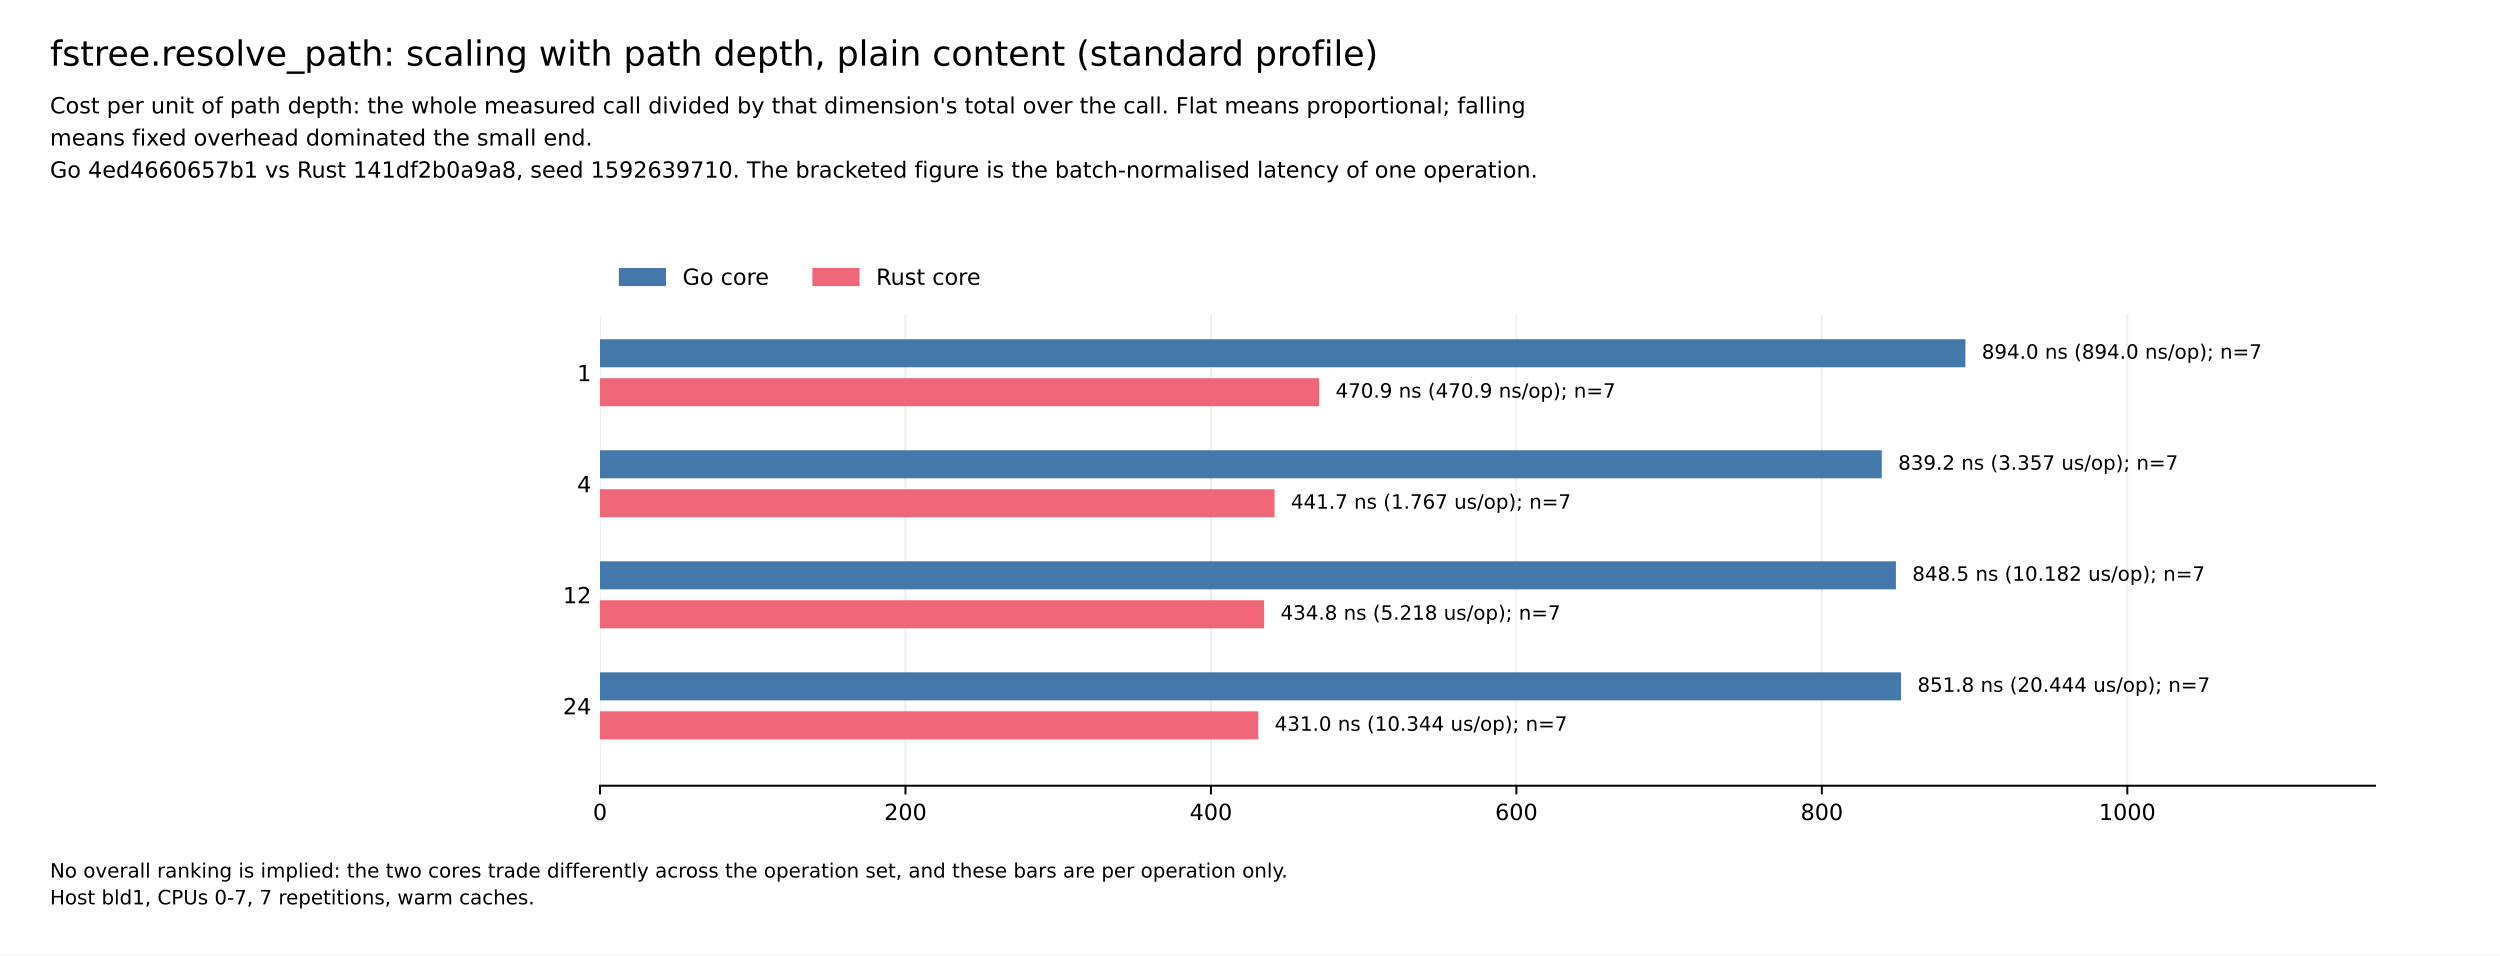
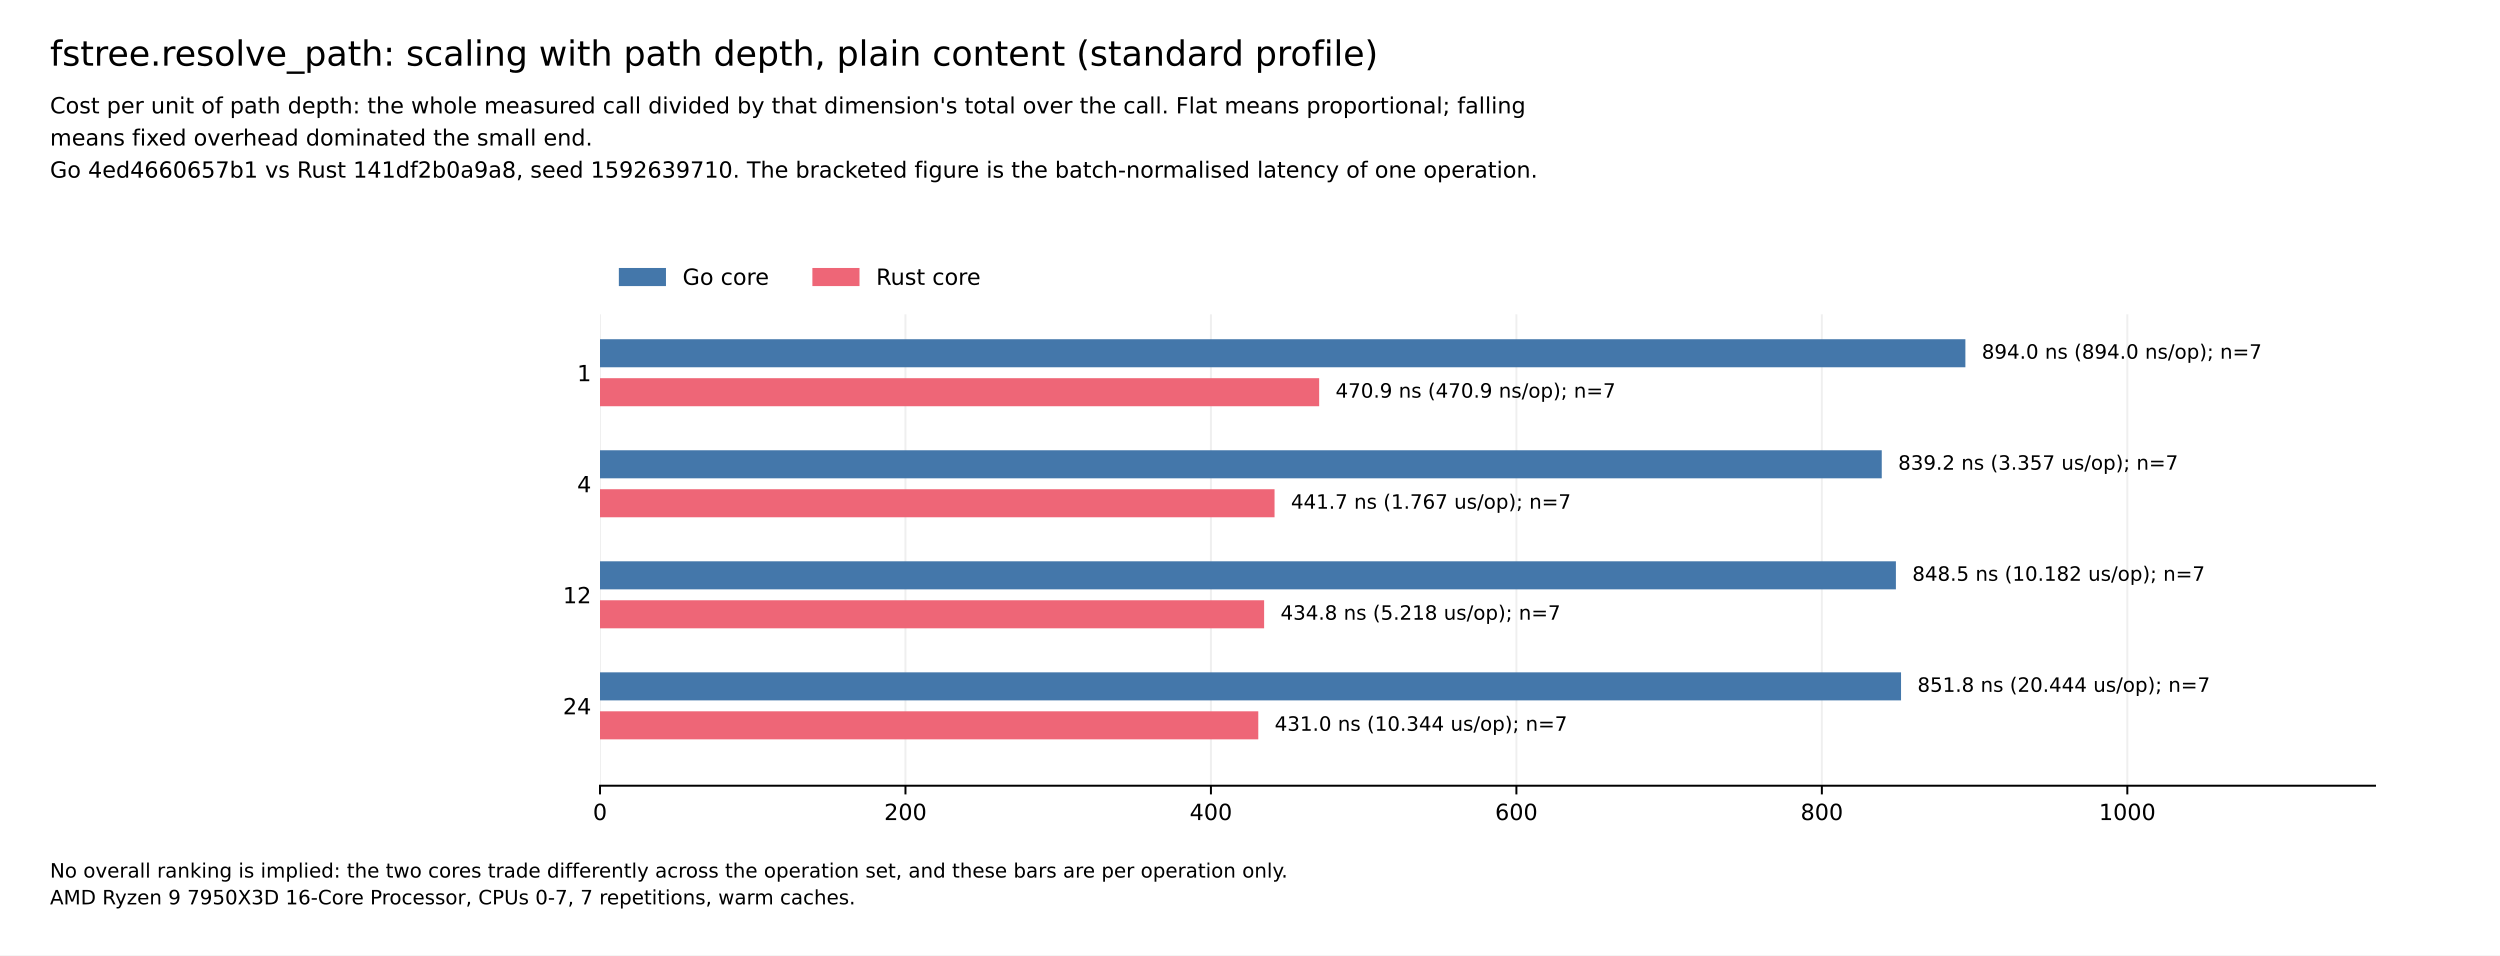
<svg xmlns="http://www.w3.org/2000/svg" xmlns:xlink="http://www.w3.org/1999/xlink" width="1008pt" height="385.2pt" viewBox="0 0 1008 385.2" version="1.1">
  <defs>
    <style type="text/css">*{stroke-linejoin: round; stroke-linecap: butt}</style>
  </defs>
  <g id="figure_1">
    <g id="patch_1">
      <path d="M 0 385.2  L 1008 385.2  L 1008 0  L 0 0  z " style="fill: #ffffff" />
    </g>
    <g id="axes_1">
      <g id="patch_2">
        <path d="M 241.92 316.8  L 957.6 316.8  L 957.6 126.72  L 241.92 126.72  z " style="fill: #ffffff" />
      </g>
      <g id="matplotlib.axis_1">
        <g id="xtick_1">
          <g id="line2d_1">
            <path d="M 241.92 316.8  L 241.92 126.72  " clip-path="url(#p4930f76656)" style="fill: none; stroke: #b0b0b0; stroke-opacity: 0.2; stroke-width: 0.8; stroke-linecap: square" />
          </g>
          <g id="line2d_2">
            <defs>
              <path id="m54265422a9" d="M 0 0  L 0 3.5  " style="stroke: #000000; stroke-width: 0.8" />
            </defs>
            <g>
              <use xlink:href="#m54265422a9" x="241.92" y="316.8" style="stroke: #000000; stroke-width: 0.8" />
            </g>
          </g>
          <g id="text_1">
            <text style="font-size: 9px; font-family: 'DejaVu Sans', 'Bitstream Vera Sans', 'Computer Modern Sans Serif', 'Lucida Grande', 'Verdana', 'Geneva', 'Lucid', 'Arial', 'Helvetica', 'Avant Garde', sans-serif; text-anchor: middle" x="241.92" y="330.639" transform="rotate(-0 241.92 330.6386)">0</text>
          </g>
        </g>
        <g id="xtick_2">
          <g id="line2d_3">
            <path d="M 365.083 316.8  L 365.083 126.72  " clip-path="url(#p4930f76656)" style="fill: none; stroke: #b0b0b0; stroke-opacity: 0.2; stroke-width: 0.8; stroke-linecap: square" />
          </g>
          <g id="line2d_4">
            <g>
              <use xlink:href="#m54265422a9" x="365.083" y="316.8" style="stroke: #000000; stroke-width: 0.8" />
            </g>
          </g>
          <g id="text_2">
            <text style="font-size: 9px; font-family: 'DejaVu Sans', 'Bitstream Vera Sans', 'Computer Modern Sans Serif', 'Lucida Grande', 'Verdana', 'Geneva', 'Lucid', 'Arial', 'Helvetica', 'Avant Garde', sans-serif; text-anchor: middle" x="365.083" y="330.639" transform="rotate(-0 365.0833 330.6386)">200</text>
          </g>
        </g>
        <g id="xtick_3">
          <g id="line2d_5">
            <path d="M 488.247 316.8  L 488.247 126.72  " clip-path="url(#p4930f76656)" style="fill: none; stroke: #b0b0b0; stroke-opacity: 0.2; stroke-width: 0.8; stroke-linecap: square" />
          </g>
          <g id="line2d_6">
            <g>
              <use xlink:href="#m54265422a9" x="488.247" y="316.8" style="stroke: #000000; stroke-width: 0.8" />
            </g>
          </g>
          <g id="text_3">
            <text style="font-size: 9px; font-family: 'DejaVu Sans', 'Bitstream Vera Sans', 'Computer Modern Sans Serif', 'Lucida Grande', 'Verdana', 'Geneva', 'Lucid', 'Arial', 'Helvetica', 'Avant Garde', sans-serif; text-anchor: middle" x="488.247" y="330.639" transform="rotate(-0 488.2466 330.6386)">400</text>
          </g>
        </g>
        <g id="xtick_4">
          <g id="line2d_7">
            <path d="M 611.41 316.8  L 611.41 126.72  " clip-path="url(#p4930f76656)" style="fill: none; stroke: #b0b0b0; stroke-opacity: 0.2; stroke-width: 0.8; stroke-linecap: square" />
          </g>
          <g id="line2d_8">
            <g>
              <use xlink:href="#m54265422a9" x="611.41" y="316.8" style="stroke: #000000; stroke-width: 0.8" />
            </g>
          </g>
          <g id="text_4">
            <text style="font-size: 9px; font-family: 'DejaVu Sans', 'Bitstream Vera Sans', 'Computer Modern Sans Serif', 'Lucida Grande', 'Verdana', 'Geneva', 'Lucid', 'Arial', 'Helvetica', 'Avant Garde', sans-serif; text-anchor: middle" x="611.41" y="330.639" transform="rotate(-0 611.4099 330.6386)">600</text>
          </g>
        </g>
        <g id="xtick_5">
          <g id="line2d_9">
            <path d="M 734.573 316.8  L 734.573 126.72  " clip-path="url(#p4930f76656)" style="fill: none; stroke: #b0b0b0; stroke-opacity: 0.2; stroke-width: 0.8; stroke-linecap: square" />
          </g>
          <g id="line2d_10">
            <g>
              <use xlink:href="#m54265422a9" x="734.573" y="316.8" style="stroke: #000000; stroke-width: 0.8" />
            </g>
          </g>
          <g id="text_5">
            <text style="font-size: 9px; font-family: 'DejaVu Sans', 'Bitstream Vera Sans', 'Computer Modern Sans Serif', 'Lucida Grande', 'Verdana', 'Geneva', 'Lucid', 'Arial', 'Helvetica', 'Avant Garde', sans-serif; text-anchor: middle" x="734.573" y="330.639" transform="rotate(-0 734.5732 330.6386)">800</text>
          </g>
        </g>
        <g id="xtick_6">
          <g id="line2d_11">
            <path d="M 857.736 316.8  L 857.736 126.72  " clip-path="url(#p4930f76656)" style="fill: none; stroke: #b0b0b0; stroke-opacity: 0.2; stroke-width: 0.8; stroke-linecap: square" />
          </g>
          <g id="line2d_12">
            <g>
              <use xlink:href="#m54265422a9" x="857.736" y="316.8" style="stroke: #000000; stroke-width: 0.8" />
            </g>
          </g>
          <g id="text_6">
            <text style="font-size: 9px; font-family: 'DejaVu Sans', 'Bitstream Vera Sans', 'Computer Modern Sans Serif', 'Lucida Grande', 'Verdana', 'Geneva', 'Lucid', 'Arial', 'Helvetica', 'Avant Garde', sans-serif; text-anchor: middle" x="857.736" y="330.639" transform="rotate(-0 857.7365 330.6386)">1000</text>
          </g>
        </g>
      </g>
      <g id="matplotlib.axis_2">
        <g id="ytick_1">
          <g id="line2d_13" />
          <g id="text_7">
            <text style="font-size: 9px; font-family: 'DejaVu Sans', 'Bitstream Vera Sans', 'Computer Modern Sans Serif', 'Lucida Grande', 'Verdana', 'Geneva', 'Lucid', 'Arial', 'Helvetica', 'Avant Garde', sans-serif; text-anchor: end" x="238.42" y="153.703" transform="rotate(-0 238.42 153.7029)">1</text>
          </g>
        </g>
        <g id="ytick_2">
          <g id="line2d_14" />
          <g id="text_8">
            <text style="font-size: 9px; font-family: 'DejaVu Sans', 'Bitstream Vera Sans', 'Computer Modern Sans Serif', 'Lucida Grande', 'Verdana', 'Geneva', 'Lucid', 'Arial', 'Helvetica', 'Avant Garde', sans-serif; text-anchor: end" x="238.42" y="198.474" transform="rotate(-0 238.42 198.4738)">4</text>
          </g>
        </g>
        <g id="ytick_3">
          <g id="line2d_15" />
          <g id="text_9">
            <text style="font-size: 9px; font-family: 'DejaVu Sans', 'Bitstream Vera Sans', 'Computer Modern Sans Serif', 'Lucida Grande', 'Verdana', 'Geneva', 'Lucid', 'Arial', 'Helvetica', 'Avant Garde', sans-serif; text-anchor: end" x="238.42" y="243.245" transform="rotate(-0 238.42 243.2448)">12</text>
          </g>
        </g>
        <g id="ytick_4">
          <g id="line2d_16" />
          <g id="text_10">
            <text style="font-size: 9px; font-family: 'DejaVu Sans', 'Bitstream Vera Sans', 'Computer Modern Sans Serif', 'Lucida Grande', 'Verdana', 'Geneva', 'Lucid', 'Arial', 'Helvetica', 'Avant Garde', sans-serif; text-anchor: end" x="238.42" y="288.016" transform="rotate(-0 238.42 288.0157)">24</text>
          </g>
        </g>
      </g>
      <g id="patch_3">
        <path d="M 241.92 136.774  L 792.443 136.774  L 792.443 148.084  L 241.92 148.084  z " clip-path="url(#p4930f76656)" style="fill: #4477aa" />
      </g>
      <g id="patch_4">
        <path d="M 241.92 152.483  L 531.885 152.483  L 531.885 163.793  L 241.92 163.793  z " clip-path="url(#p4930f76656)" style="fill: #ee6677" />
      </g>
      <g id="patch_5">
        <path d="M 241.92 181.545  L 758.725 181.545  L 758.725 192.855  L 241.92 192.855  z " clip-path="url(#p4930f76656)" style="fill: #4477aa" />
      </g>
      <g id="patch_6">
        <path d="M 241.92 197.254  L 513.898 197.254  L 513.898 208.564  L 241.92 208.564  z " clip-path="url(#p4930f76656)" style="fill: #ee6677" />
      </g>
      <g id="patch_7">
        <path d="M 241.92 226.316  L 764.428 226.316  L 764.428 237.626  L 241.92 237.626  z " clip-path="url(#p4930f76656)" style="fill: #4477aa" />
      </g>
      <g id="patch_8">
        <path d="M 241.92 242.025  L 509.692 242.025  L 509.692 253.335  L 241.92 253.335  z " clip-path="url(#p4930f76656)" style="fill: #ee6677" />
      </g>
      <g id="patch_9">
        <path d="M 241.92 271.087  L 766.498 271.087  L 766.498 282.397  L 241.92 282.397  z " clip-path="url(#p4930f76656)" style="fill: #4477aa" />
      </g>
      <g id="patch_10">
        <path d="M 241.92 286.796  L 507.337 286.796  L 507.337 298.106  L 241.92 298.106  z " clip-path="url(#p4930f76656)" style="fill: #ee6677" />
      </g>
      <g id="patch_11">
        <path d="M 241.92 316.8  L 957.6 316.8  " style="fill: none; stroke: #000000; stroke-width: 0.8; stroke-linejoin: miter; stroke-linecap: square" />
      </g>
      <g id="text_11">
        <text style="font-size: 8px; font-family: 'DejaVu Sans', 'Bitstream Vera Sans', 'Computer Modern Sans Serif', 'Lucida Grande', 'Verdana', 'Geneva', 'Lucid', 'Arial', 'Helvetica', 'Avant Garde', sans-serif; text-anchor: start" x="799.049" y="144.637" transform="rotate(-0 799.0494 144.6366)">894.0 ns (894.0 ns/op); n=7</text>
      </g>
      <g id="text_12">
        <text style="font-size: 8px; font-family: 'DejaVu Sans', 'Bitstream Vera Sans', 'Computer Modern Sans Serif', 'Lucida Grande', 'Verdana', 'Geneva', 'Lucid', 'Arial', 'Helvetica', 'Avant Garde', sans-serif; text-anchor: start" x="538.492" y="160.346" transform="rotate(-0 538.4916 160.3457)">470.9 ns (470.9 ns/op); n=7</text>
      </g>
      <g id="text_13">
        <text style="font-size: 8px; font-family: 'DejaVu Sans', 'Bitstream Vera Sans', 'Computer Modern Sans Serif', 'Lucida Grande', 'Verdana', 'Geneva', 'Lucid', 'Arial', 'Helvetica', 'Avant Garde', sans-serif; text-anchor: start" x="765.332" y="189.407" transform="rotate(-0 765.3316 189.4075)">839.2 ns (3.357 us/op); n=7</text>
      </g>
      <g id="text_14">
        <text style="font-size: 8px; font-family: 'DejaVu Sans', 'Bitstream Vera Sans', 'Computer Modern Sans Serif', 'Lucida Grande', 'Verdana', 'Geneva', 'Lucid', 'Arial', 'Helvetica', 'Avant Garde', sans-serif; text-anchor: start" x="520.504" y="205.117" transform="rotate(-0 520.5043 205.1166)">441.7 ns (1.767 us/op); n=7</text>
      </g>
      <g id="text_15">
        <text style="font-size: 8px; font-family: 'DejaVu Sans', 'Bitstream Vera Sans', 'Computer Modern Sans Serif', 'Lucida Grande', 'Verdana', 'Geneva', 'Lucid', 'Arial', 'Helvetica', 'Avant Garde', sans-serif; text-anchor: start" x="771.034" y="234.178" transform="rotate(-0 771.0339 234.1784)">848.5 ns (10.182 us/op); n=7</text>
      </g>
      <g id="text_16">
        <text style="font-size: 8px; font-family: 'DejaVu Sans', 'Bitstream Vera Sans', 'Computer Modern Sans Serif', 'Lucida Grande', 'Verdana', 'Geneva', 'Lucid', 'Arial', 'Helvetica', 'Avant Garde', sans-serif; text-anchor: start" x="516.299" y="249.887" transform="rotate(-0 516.2986 249.8875)">434.8 ns (5.218 us/op); n=7</text>
      </g>
      <g id="text_17">
        <text style="font-size: 8px; font-family: 'DejaVu Sans', 'Bitstream Vera Sans', 'Computer Modern Sans Serif', 'Lucida Grande', 'Verdana', 'Geneva', 'Lucid', 'Arial', 'Helvetica', 'Avant Garde', sans-serif; text-anchor: start" x="773.105" y="278.949" transform="rotate(-0 773.1047 278.9493)">851.8 ns (20.444 us/op); n=7</text>
      </g>
      <g id="text_18">
        <text style="font-size: 8px; font-family: 'DejaVu Sans', 'Bitstream Vera Sans', 'Computer Modern Sans Serif', 'Lucida Grande', 'Verdana', 'Geneva', 'Lucid', 'Arial', 'Helvetica', 'Avant Garde', sans-serif; text-anchor: start" x="513.944" y="294.658" transform="rotate(-0 513.9437 294.6584)">431.0 ns (10.344 us/op); n=7</text>
      </g>
      <g id="legend_1">
        <g id="patch_12">
          <path d="M 250.02 114.847  L 268.02 114.847  L 268.02 108.547  L 250.02 108.547  z " style="fill: #4477aa; stroke: #4477aa; stroke-linejoin: miter" />
        </g>
        <g id="text_19">
          <text style="font-size: 9px; font-family: 'DejaVu Sans', 'Bitstream Vera Sans', 'Computer Modern Sans Serif', 'Lucida Grande', 'Verdana', 'Geneva', 'Lucid', 'Arial', 'Helvetica', 'Avant Garde', sans-serif; text-anchor: start" x="275.22" y="114.847" transform="rotate(-0 275.22 114.8475)">Go core</text>
        </g>
        <g id="patch_13">
          <path d="M 328.051 114.847  L 346.051 114.847  L 346.051 108.547  L 328.051 108.547  z " style="fill: #ee6677; stroke: #ee6677; stroke-linejoin: miter" />
        </g>
        <g id="text_20">
          <text style="font-size: 9px; font-family: 'DejaVu Sans', 'Bitstream Vera Sans', 'Computer Modern Sans Serif', 'Lucida Grande', 'Verdana', 'Geneva', 'Lucid', 'Arial', 'Helvetica', 'Avant Garde', sans-serif; text-anchor: start" x="353.251" y="114.847" transform="rotate(-0 353.2514 114.8475)">Rust core</text>
        </g>
      </g>
    </g>
    <g id="text_21">
      <text style="font-size: 14px; font-family: 'DejaVu Sans', 'Bitstream Vera Sans', 'Computer Modern Sans Serif', 'Lucida Grande', 'Verdana', 'Geneva', 'Lucid', 'Arial', 'Helvetica', 'Avant Garde', sans-serif; text-anchor: start" x="20.16" y="26.478" transform="rotate(-0 20.16 26.47781)">fstree.resolve_path: scaling with path depth, plain content (standard profile)</text>
    </g>
    <g id="text_22">
      <text style="font-size: 9px; font-family: 'DejaVu Sans', 'Bitstream Vera Sans', 'Computer Modern Sans Serif', 'Lucida Grande', 'Verdana', 'Geneva', 'Lucid', 'Arial', 'Helvetica', 'Avant Garde', sans-serif; text-anchor: start" x="20.16" y="45.719" transform="rotate(-0 20.16 45.71859)">Cost per unit of path depth: the whole measured call divided by that dimension's total over the call. Flat means proportional; falling</text>
    </g>
    <g id="text_23">
      <text style="font-size: 9px; font-family: 'DejaVu Sans', 'Bitstream Vera Sans', 'Computer Modern Sans Serif', 'Lucida Grande', 'Verdana', 'Geneva', 'Lucid', 'Arial', 'Helvetica', 'Avant Garde', sans-serif; text-anchor: start" x="20.16" y="58.679" transform="rotate(-0 20.16 58.67859)">means fixed overhead dominated the small end.</text>
    </g>
    <g id="text_24">
      <text style="font-size: 9px; font-family: 'DejaVu Sans', 'Bitstream Vera Sans', 'Computer Modern Sans Serif', 'Lucida Grande', 'Verdana', 'Geneva', 'Lucid', 'Arial', 'Helvetica', 'Avant Garde', sans-serif; text-anchor: start" x="20.16" y="71.639" transform="rotate(-0 20.16 71.63859)">Go 4ed4660657b1 vs Rust 141df2b0a9a8, seed 1592639710. The bracketed figure is the batch-normalised latency of one operation.</text>
    </g>
    <g id="text_25">
      <text style="font-size: 8px; font-family: 'DejaVu Sans', 'Bitstream Vera Sans', 'Computer Modern Sans Serif', 'Lucida Grande', 'Verdana', 'Geneva', 'Lucid', 'Arial', 'Helvetica', 'Avant Garde', sans-serif; text-anchor: start" x="20.16" y="353.839" transform="rotate(-0 20.16 353.8388)">No overall ranking is implied: the two cores trade differently across the operation set, and these bars are per operation only.</text>
    </g>
    <g id="text_26">
-       <text style="font-size: 8px; font-family: 'DejaVu Sans', 'Bitstream Vera Sans', 'Computer Modern Sans Serif', 'Lucida Grande', 'Verdana', 'Geneva', 'Lucid', 'Arial', 'Helvetica', 'Avant Garde', sans-serif; text-anchor: start" x="20.16" y="364.639" transform="rotate(-0 20.16 364.6388)">Host bld1, CPUs 0-7, 7 repetitions, warm caches.</text>
+       <text style="font-size: 8px; font-family: 'DejaVu Sans', 'Bitstream Vera Sans', 'Computer Modern Sans Serif', 'Lucida Grande', 'Verdana', 'Geneva', 'Lucid', 'Arial', 'Helvetica', 'Avant Garde', sans-serif; text-anchor: start" x="20.16" y="364.639" transform="rotate(-0 20.16 364.6388)">AMD Ryzen 9 7950X3D 16-Core Processor, CPUs 0-7, 7 repetitions, warm caches.</text>
    </g>
  </g>
  <defs>
    <clipPath id="p4930f76656">
      <rect x="241.92" y="126.72" width="715.68" height="190.08" />
    </clipPath>
  </defs>
</svg>
